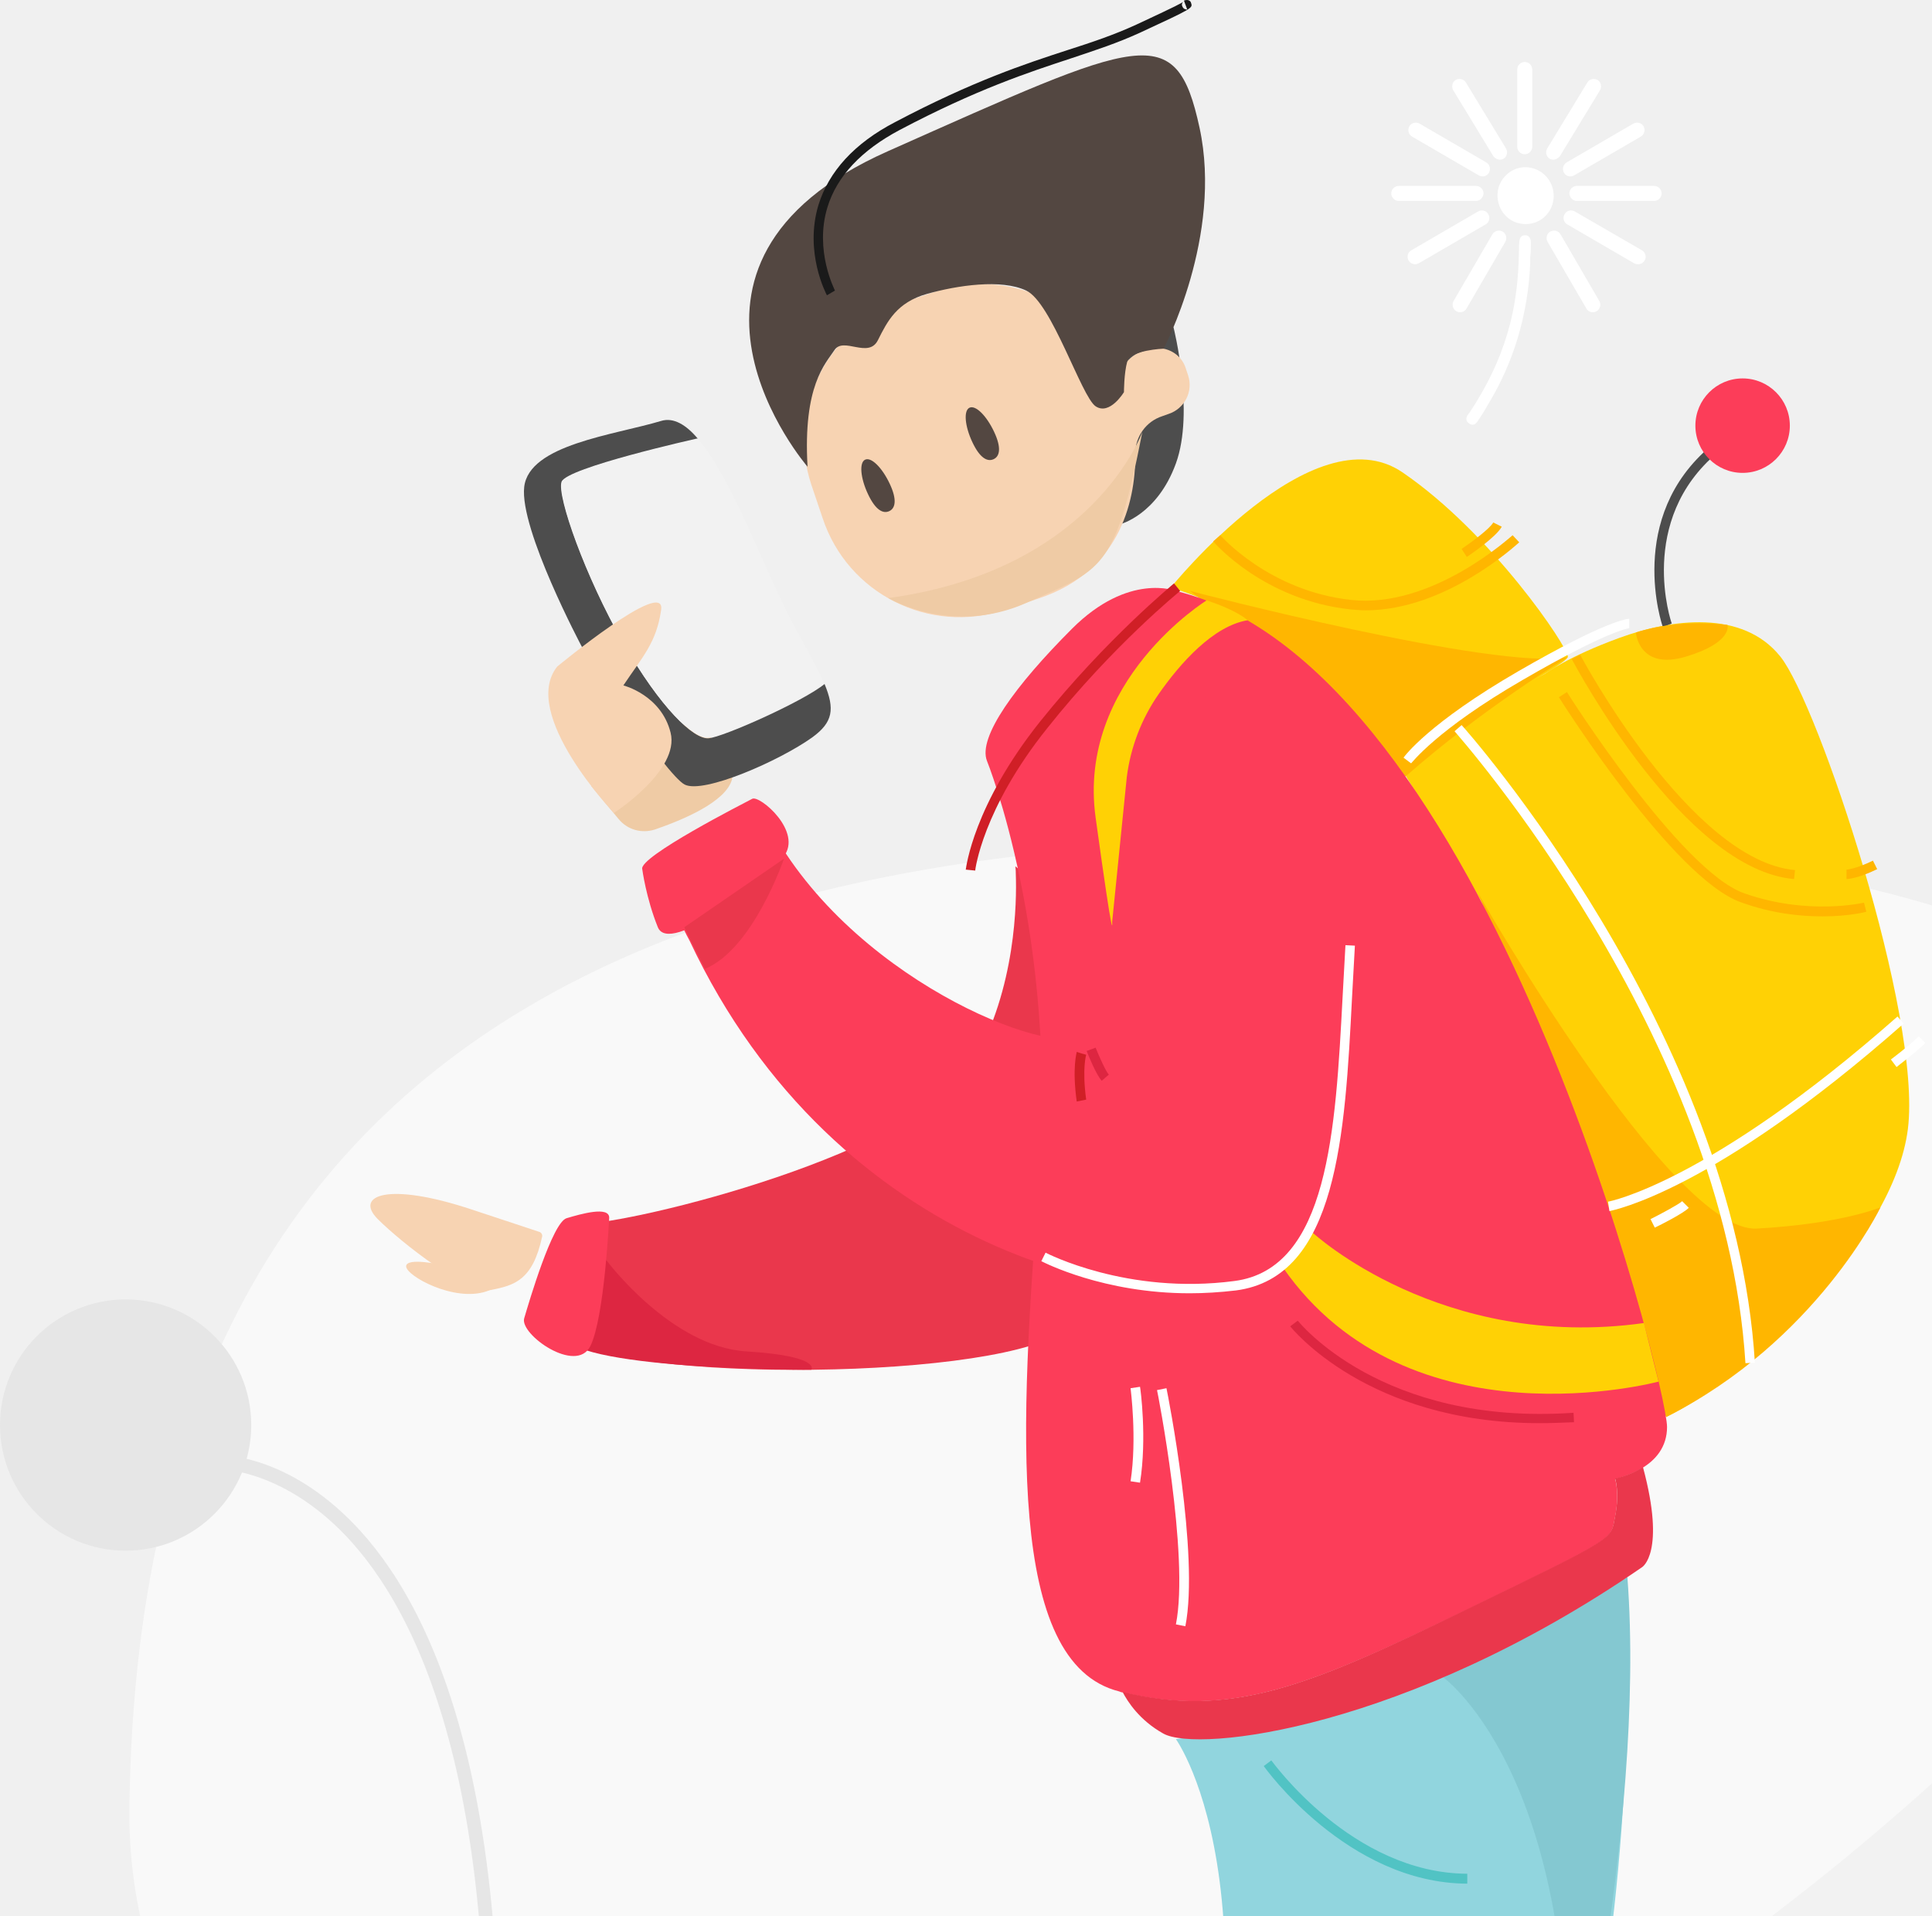
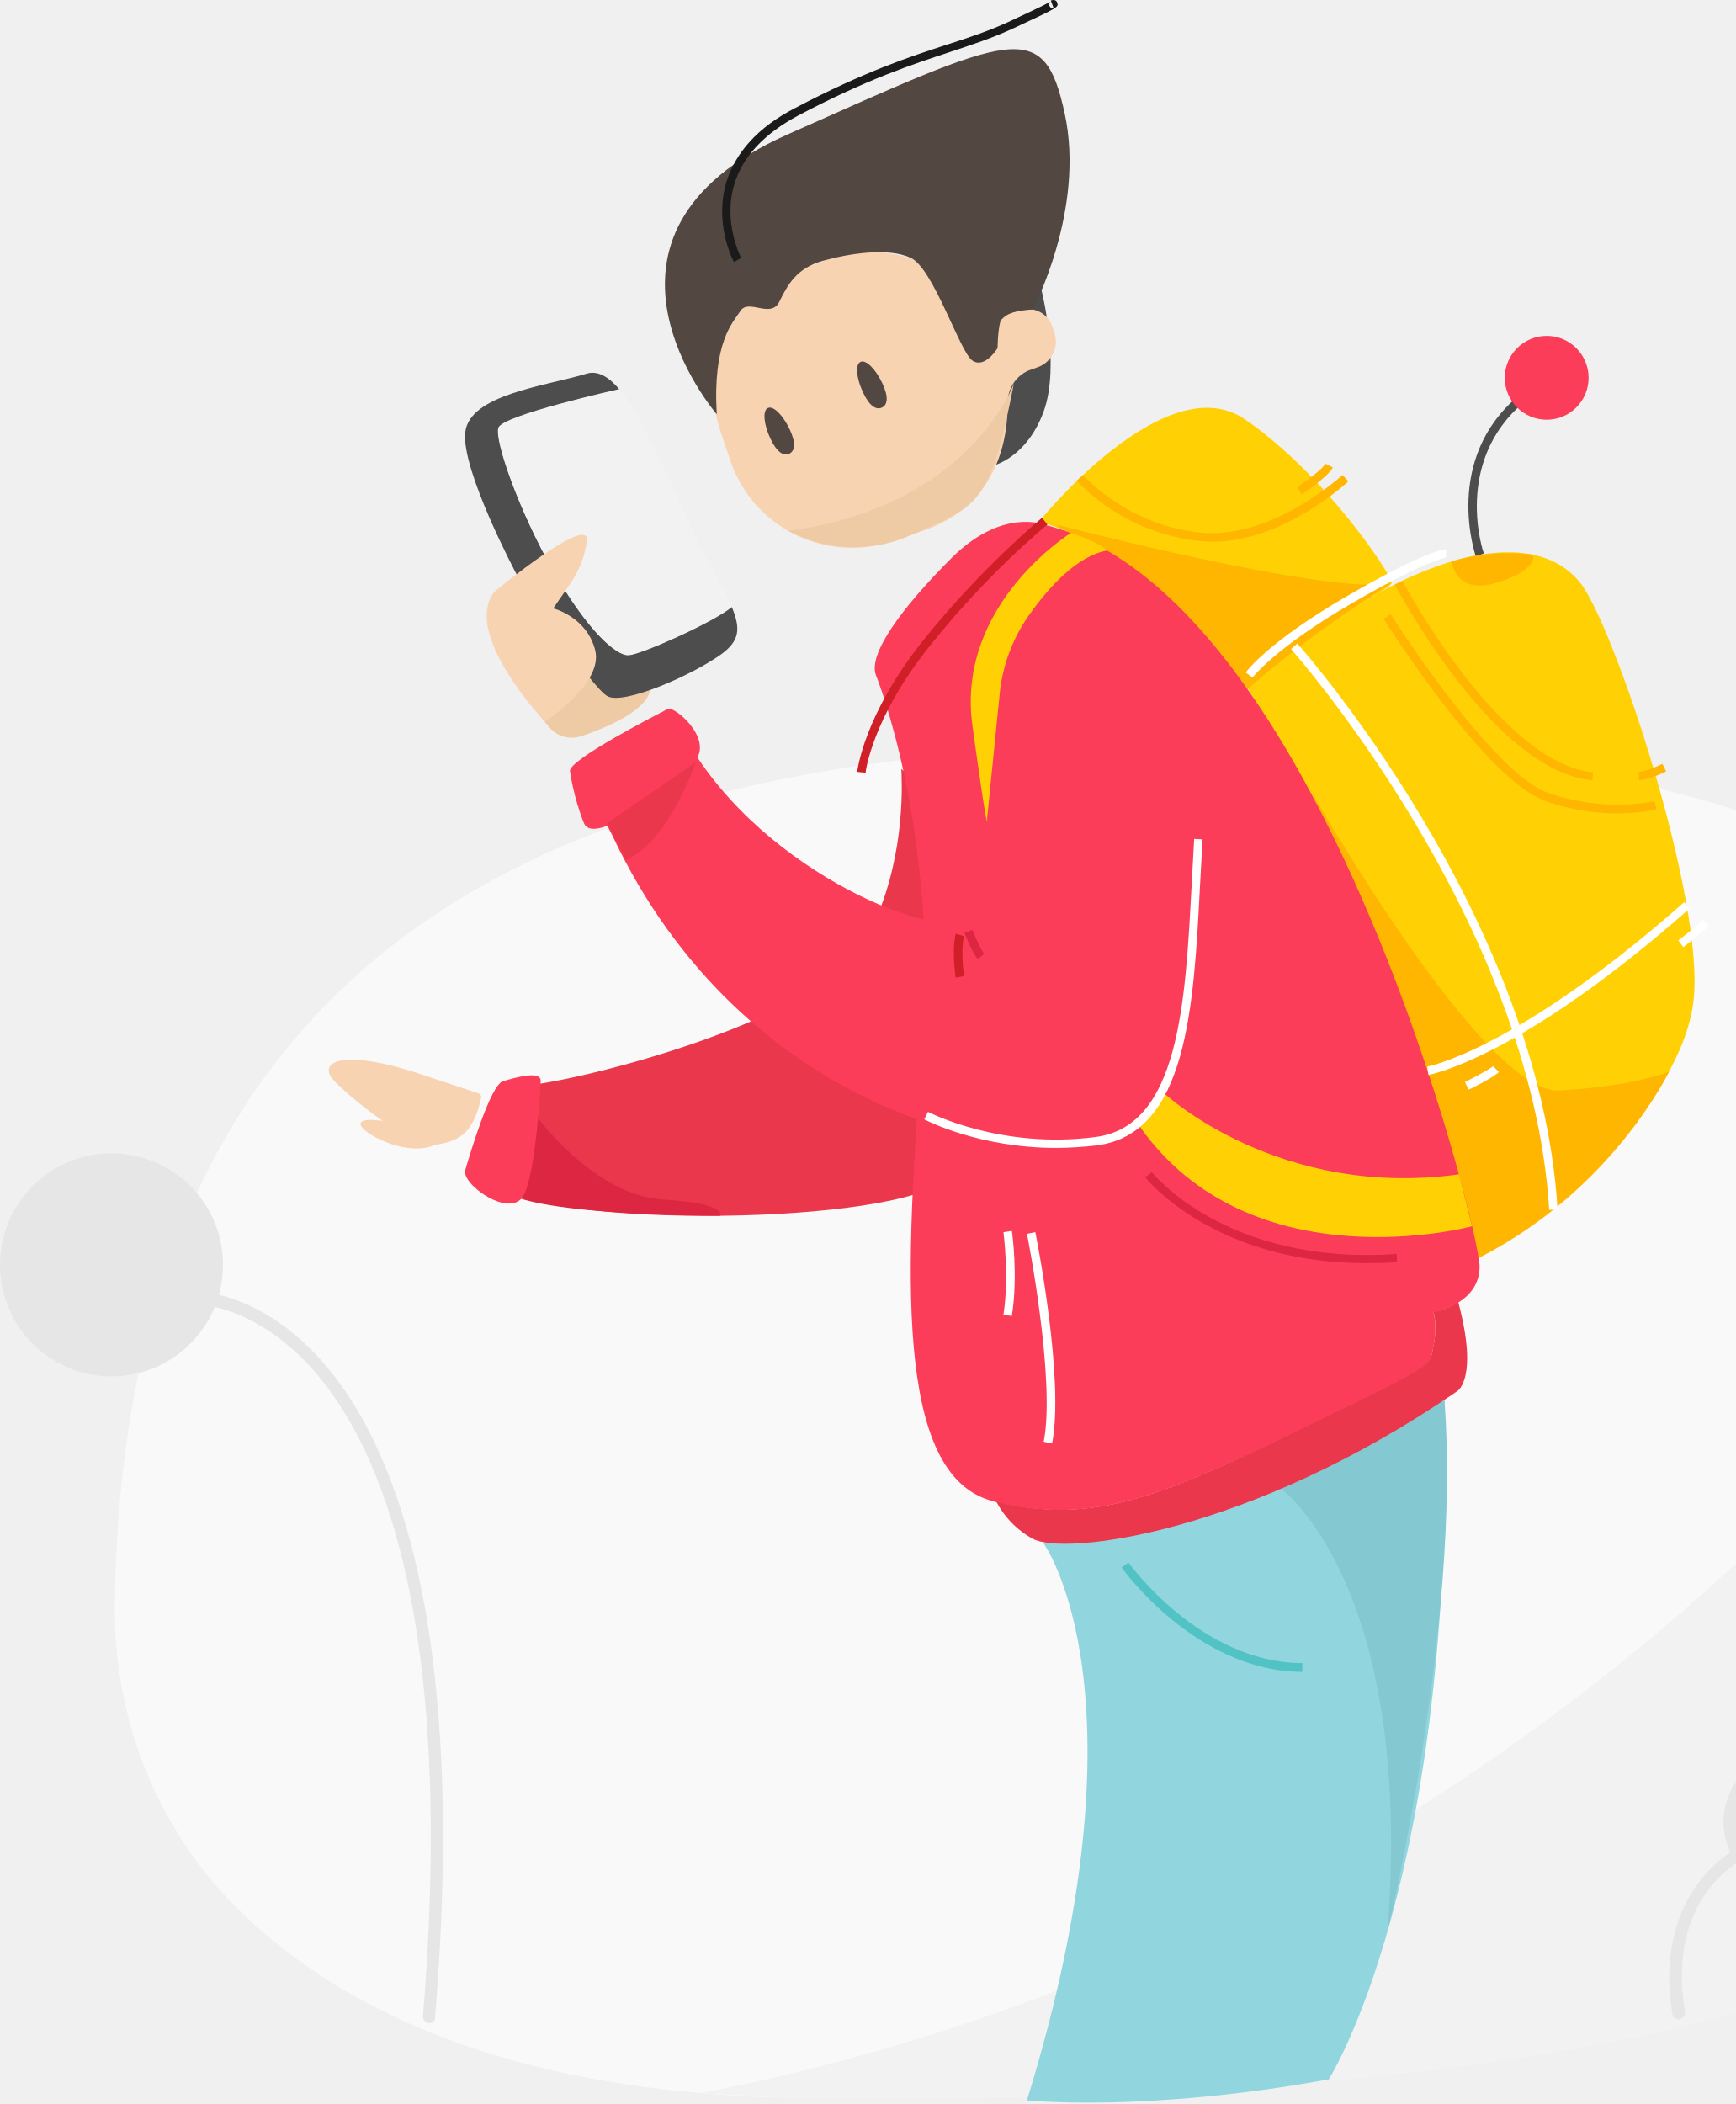
- <svg xmlns="http://www.w3.org/2000/svg" width="686" height="680" viewBox="0 0 686 680" fill="none">
-   <path d="M45.944 642.096C45.441 687.035 62.377 730.633 94.069 762.493C132.133 800.725 200.045 837.783 320.777 839.124C573.141 841.807 812.928 813.301 873.294 687.538C933.661 561.776 885.032 328.696 588.232 303.543C301.661 279.229 49.633 325.174 45.944 642.096Z" fill="#F9F9F9" />
-   <path d="M873.297 687.538C812.931 813.301 573.143 841.807 320.78 839.124C317.426 839.124 314.072 838.957 310.719 838.957C310.551 838.957 310.551 838.957 310.551 838.957C294.956 838.118 284.728 837.615 281.374 837.28C281.206 837.28 280.871 837.28 280.703 837.28C280.536 837.28 280.368 837.28 280.2 837.28C674.256 760.816 848.983 437.355 850.492 434.504C906.666 516.166 906.498 618.117 873.297 687.538Z" fill="#F2F2F2" />
-   <path d="M416.693 116.24C416.693 116.24 424.238 146.088 417.531 164.533C410.824 182.978 397.577 186.164 397.577 186.164C397.577 186.164 399.086 134.35 397.409 120.935C395.732 107.521 416.693 116.24 416.693 116.24Z" fill="#4D4D4D" />
-   <path d="M407.638 124.121L405.122 124.96C399.589 126.804 396.403 132.841 398.247 138.542L397.409 136.194C388.522 109.197 359.345 94.441 332.18 103.496L320.61 107.353C293.781 116.24 279.192 145.249 288.079 172.079L292.104 183.984C300.991 210.814 330 225.402 356.83 216.515L368.735 212.49C399.086 202.429 403.278 175.6 403.11 161.012C403.11 154.975 406.967 149.609 412.668 147.765L415.016 146.926C420.549 145.082 423.735 139.045 421.891 133.344L421.052 130.828C419.376 125.295 413.339 122.277 407.638 124.121Z" fill="#F7D3B2" />
-   <path d="M405.627 153.299C405.627 153.299 388.356 202.43 315.414 212.323C315.414 212.323 337.883 225.906 364.545 214C391.206 202.094 395.902 203.101 405.627 153.299Z" fill="#EFCBA5" />
-   <path d="M219.665 290.799C222.851 294.656 227.882 295.997 232.577 294.488C242.302 291.134 257.729 284.762 259.909 276.714C263.263 264.976 243.141 253.238 229.726 256.592C216.311 259.945 209.939 279.061 209.939 279.061L219.665 290.799Z" fill="#EFCBA5" />
-   <path d="M417.533 617.447C417.533 617.447 461.13 677.478 410.825 840.131C410.825 840.131 457.777 845.161 531.557 831.747C531.557 831.747 582.198 752.6 577.838 559.932C577.838 559.932 523.173 601.014 417.533 617.447Z" fill="#91D5DE" />
-   <path d="M512.442 595.481C512.442 595.481 565.933 633.88 555.034 772.722C555.034 772.722 584.714 649.475 577.839 559.932L512.442 595.481Z" fill="#84C8D1" />
-   <path d="M548.66 239.152C548.66 239.152 556.709 233.116 575.154 226.409C593.599 219.701 618.752 216.347 632.167 233.116C645.581 249.884 682.472 360.555 677.441 400.799C672.411 441.043 619.758 489.672 591.587 503.086C591.587 503.086 569.118 401.638 526.861 321.485L499.194 275.54C499.026 275.54 505.398 261.957 548.66 239.152Z" fill="#FFD105" />
-   <path d="M524.85 317.125C524.85 317.125 593.6 437.857 623.783 436.181C653.966 434.504 667.716 428.635 667.716 428.635C667.716 428.635 644.911 476.257 591.588 503.086C591.588 503.086 531.054 331.881 524.85 317.125Z" fill="#FFB600" />
-   <path d="M415.687 208.634C415.687 208.634 466.16 145.921 498.02 167.719C529.88 189.518 556.709 229.762 556.709 233.116C556.709 236.47 508.584 259.275 499.026 275.54C499.026 275.54 464.148 222.72 415.687 208.634Z" fill="#FFD105" />
-   <path d="M422.562 209.808C422.562 209.808 531.556 238.314 556.709 233.284C556.709 233.284 527.029 251.058 499.026 275.707C499.026 275.54 430.946 215.677 422.562 209.808Z" fill="#FFB600" />
-   <path d="M360.519 307.567C360.519 307.567 360.687 308.573 360.687 310.418C361.022 319.808 360.855 350.83 345.428 377.491C326.982 409.351 224.696 434.504 206.25 434.504C206.25 434.504 197.866 452.949 199.543 471.394C201.22 489.839 338.72 491.516 373.934 474.748C373.934 474.748 385.672 326.348 360.519 307.567Z" fill="#EA374C" />
-   <path d="M288.415 261.79C276.677 270.174 249.848 281.912 243.141 278.559C236.433 275.205 206.586 229.595 206.586 229.595C206.586 229.595 184.451 188.009 186.128 172.918C187.805 157.826 217.988 154.473 234.757 149.442C239.116 148.101 243.644 150.784 247.836 155.814C247.165 155.982 201.052 166.211 199.543 171.241C197.866 176.272 207.927 204.778 221.342 228.253C234.757 251.729 246.327 262.461 251.525 262.126C256.555 261.79 285.229 249.046 292.775 242.842C296.464 251.729 295.793 256.424 288.415 261.79Z" fill="#4D4D4D" />
-   <path d="M292.608 242.673C285.062 248.878 256.556 261.622 251.358 261.957C246.328 262.292 234.59 251.561 221.175 228.085C207.76 204.609 197.699 176.103 199.376 171.073C201.053 166.042 246.998 155.813 247.669 155.646C259.91 169.731 271.648 202.932 281.541 221.378C286.572 230.768 290.428 237.475 292.608 242.673Z" fill="#F2F2F2" />
-   <path d="M591.922 506.607C591.922 513.818 587.73 518.345 583.37 521.028C578.507 524.046 573.477 525.053 573.477 525.053C573.477 525.053 575.153 530.083 573.477 538.467C571.8 546.851 575.153 545.175 519.818 572.004C464.985 598.498 437.317 610.068 398.583 600.845C398.247 600.845 397.744 600.678 397.409 600.51C357.165 590.449 362.195 506.607 368.903 419.412C375.61 332.217 350.457 270.174 350.457 270.174C347.104 261.789 360.518 243.344 380.64 223.222C400.762 203.1 417.531 209.808 417.531 209.808C528.202 236.637 591.922 491.516 591.922 506.607Z" fill="#FC3D59" />
-   <path d="M583.036 556.41C499.697 613.758 425.246 622.478 413.005 615.435C404.621 610.74 400.429 604.2 398.584 600.679C437.319 610.069 464.987 598.499 519.819 571.837C575.155 545.008 571.801 546.685 573.478 538.3C575.155 529.916 573.478 524.886 573.478 524.886C573.478 524.886 578.508 524.047 583.371 520.861C591.588 551.38 583.036 556.41 583.036 556.41Z" fill="#EA374C" />
-   <path d="M520.993 668.758C478.402 668.59 449.057 627.507 448.722 627.004L451.405 624.992C451.74 625.328 480.079 665.069 520.993 665.236V668.758Z" fill="#51C3C4" />
-   <path d="M420.886 577.37L417.533 576.699C422.395 552.217 410.993 494.031 410.825 493.528L414.179 492.857C414.682 495.205 425.917 552.05 420.886 577.37Z" fill="white" />
-   <path d="M346.267 309.077L342.913 308.741C343.081 307.903 345.596 285.936 369.239 256.256C392.883 226.744 416.694 207.293 416.862 207.125L419.041 209.808C418.874 209.976 395.23 229.092 371.922 258.436C348.782 287.278 346.267 308.909 346.267 309.077Z" fill="#D01F26" />
-   <path d="M477.897 298.681C477.897 298.681 489.635 441.212 447.714 454.626C405.793 468.041 296.799 444.565 244.817 333.894C244.817 333.894 238.11 322.156 238.11 313.772L271.647 290.296C300.153 347.309 373.934 375.815 383.995 367.431C394.056 359.047 390.702 290.296 390.702 290.296C390.702 290.296 389.025 265.144 415.854 251.729C442.684 238.315 479.574 255.083 477.897 298.681Z" fill="#FC3D59" />
-   <path d="M382.319 391.074C380.642 379 382.319 373.802 382.319 373.467L385.504 374.473L383.995 373.97L385.672 374.473C385.672 374.473 384.163 379.336 385.672 390.403L382.319 391.074Z" fill="#D01F26" />
-   <path d="M391.206 383.695C389.361 381.851 386.343 374.473 385.84 373.131L389.026 371.958C390.367 375.311 392.715 380.509 393.721 381.515L391.206 383.695Z" fill="#DD2641" />
-   <path d="M228.049 308.573C228.049 308.573 229.39 318.802 233.582 329.198C237.774 339.427 271.143 313.101 278.186 304.214C285.229 295.326 269.802 282.247 267.119 283.588C264.268 285.098 226.707 304.214 228.049 308.573Z" fill="#FC3D59" />
-   <path d="M278.356 304.884C278.356 304.884 267.456 336.912 250.353 343.955C250.353 343.955 246.664 336.912 242.975 329.198L278.356 304.884Z" fill="#EA374C" />
-   <path d="M428.432 213.162C428.432 213.162 382.319 241.668 389.027 290.296C395.734 338.924 394.895 327.354 394.895 327.354L400.094 275.875C401.435 265.311 405.292 255.25 411.328 246.531C419.042 235.464 430.78 222.217 443.021 220.205C443.021 220.205 439.332 216.683 428.432 213.162Z" fill="#FFD105" />
-   <path d="M466.161 437.69C466.161 437.69 511.603 479.778 583.707 469.717L588.905 490.51C588.905 490.51 500.368 514.321 455.597 450.098C455.597 449.931 461.13 437.522 466.161 437.69Z" fill="#FFD105" />
-   <path d="M546.648 505.266C485.276 505.266 458.446 471.226 458.111 470.891L460.794 468.879C461.129 469.214 490.474 506.272 558.721 501.577L558.889 504.931C554.696 505.099 550.672 505.266 546.648 505.266Z" fill="#DD2641" />
-   <path d="M197.866 236.637C197.866 236.637 236.433 204.777 234.756 216.515C233.08 228.253 228.049 233.283 221.342 243.344C221.342 243.344 234.756 246.698 238.11 260.112C241.464 273.527 217.988 288.619 217.988 288.619C217.988 288.619 184.451 253.405 197.866 236.637Z" fill="#F7D3B2" />
-   <path d="M171.708 809.276H171.54C170.199 809.108 169.192 807.934 169.192 806.593C182.272 647.461 152.089 577.705 124.589 547.187C102.454 522.705 80.32 521.866 80.153 521.866C78.811 521.866 77.637 520.693 77.637 519.351C77.637 518.01 78.811 516.836 80.153 516.836C81.159 516.836 104.299 517.507 127.942 543.498C156.281 574.687 187.302 645.785 174.055 806.928C174.223 808.27 173.049 809.276 171.708 809.276Z" fill="#E6E6E6" />
-   <path d="M44.604 550.541C69.238 550.541 89.208 530.571 89.208 505.937C89.208 481.303 69.238 461.333 44.604 461.333C19.97 461.333 0 481.303 0 505.937C0 530.571 19.97 550.541 44.604 550.541Z" fill="#E6E6E6" />
-   <path d="M501.039 271.013L498.356 269C498.692 268.497 507.244 256.759 539.104 238.314C570.46 220.204 577.838 219.701 578.509 219.701V223.055C578.341 223.055 571.131 223.726 540.78 241.333C509.759 259.275 501.207 271.013 501.039 271.013Z" fill="white" />
-   <path d="M637.03 312.095C597.959 308.741 559.728 236.973 558.051 233.954L561.069 232.445C561.404 233.116 600.139 305.555 637.365 308.909L637.03 312.095Z" fill="#FFB600" />
-   <path d="M647.091 325.342C639.21 325.342 629.149 324.335 618.082 320.311C594.271 311.759 555.201 250.219 553.524 247.536L556.375 245.692C556.71 246.363 596.619 309.076 619.256 317.125C642.061 325.174 661.68 320.479 661.847 320.479L662.686 323.665C662.351 323.832 656.314 325.342 647.091 325.342Z" fill="#FFB600" />
-   <path d="M655.643 312.095V308.741C655.643 308.741 658.829 308.574 665.033 305.555L666.542 308.574C659.667 311.927 655.978 312.095 655.643 312.095Z" fill="#FFB600" />
-   <path d="M619.759 483.971C612.548 367.766 517.304 260.616 516.466 259.61L518.981 257.43C519.987 258.437 615.902 366.425 623.113 483.803L619.759 483.971Z" fill="white" />
-   <path d="M571.465 429.977L570.962 426.623C571.297 426.623 607.014 419.748 673.752 360.891L675.932 363.406C608.188 423.102 572.806 429.641 571.465 429.977Z" fill="white" />
-   <path d="M484.941 216.683C483.096 216.683 481.252 216.515 479.407 216.348C448.889 212.994 431.45 193.04 430.779 192.201L433.294 190.021C433.462 190.189 450.565 209.808 479.742 212.994C508.752 216.18 536.755 190.189 537.09 190.021L539.438 192.537C538.264 193.543 513.279 216.683 484.941 216.683Z" fill="#FFB600" />
-   <path d="M520.824 197.735L518.979 194.884C522.669 192.369 529.041 187.674 530.214 185.494L533.233 187.003C531.22 190.692 521.83 197.064 520.824 197.735Z" fill="#FFB600" />
-   <path d="M587.564 435.845L586.055 432.826C590.079 430.814 596.283 427.46 597.29 426.454L599.637 428.802C597.96 430.646 589.408 435.006 587.564 435.845Z" fill="white" />
-   <path d="M673.416 378.833L671.404 376.15C671.404 376.15 678.111 371.119 681.297 367.933L683.645 370.281C680.291 373.634 673.751 378.497 673.416 378.833Z" fill="white" />
-   <path d="M404.789 526.394L401.436 525.891C403.783 510.632 401.436 493.025 401.436 492.857L404.789 492.354C404.957 493.025 407.304 510.631 404.789 526.394Z" fill="white" />
-   <path d="M215.308 447.415C215.308 447.415 238.113 478.101 264.942 479.778C291.771 481.455 288.082 486.318 288.082 486.318C288.082 486.318 199.545 486.486 199.545 473.071C199.545 459.656 215.308 447.415 215.308 447.415Z" fill="#DD2641" />
-   <path d="M192.501 439.031C192.669 438.36 192.166 437.522 191.495 437.354L167.684 429.473C137.501 419.412 125.763 424.443 134.147 432.827C142.531 441.211 166.007 459.656 174.391 457.979C182.608 456.303 189.147 454.626 192.501 439.031Z" fill="#F7D3B2" />
-   <path d="M156.953 449.092C156.953 449.092 144.209 446.241 144.209 449.595C144.209 452.949 161.145 462.339 172.715 458.482C184.453 454.626 156.953 449.092 156.953 449.092Z" fill="#F7D3B2" />
-   <path d="M590.415 222.552C590.247 222.217 577 183.65 607.686 158.162L609.866 160.677C581.025 184.824 593.433 221.043 593.601 221.379L590.415 222.552Z" fill="#4D4D4D" />
-   <path d="M618.753 167.887C628.014 167.887 635.522 160.379 635.522 151.118C635.522 141.858 628.014 134.35 618.753 134.35C609.492 134.35 601.985 141.858 601.985 151.118C601.985 160.379 609.492 167.887 618.753 167.887Z" fill="#FC3D59" />
-   <path d="M580.855 224.564C580.855 224.564 581.862 238.147 598.63 233.116C615.398 228.086 613.386 221.881 613.386 221.881C613.386 221.881 596.785 219.366 580.855 224.564Z" fill="#FFB600" />
-   <path d="M216.311 432.324C216.311 432.324 214.634 467.873 209.603 477.934C204.573 487.995 184.451 473.741 186.128 468.04C187.805 462.339 196.189 433.833 201.219 432.491C206.25 430.982 216.311 428.132 216.311 432.324Z" fill="#FC3D59" />
-   <path d="M422.395 459.153C391.877 459.153 370.749 448.254 369.743 447.751L371.252 444.732C371.587 444.9 400.261 459.824 438.325 454.793C471.694 450.434 474.209 401.302 476.725 353.848C477.06 347.644 477.395 341.439 477.731 335.57L481.085 335.738C480.749 341.775 480.414 347.811 480.078 354.015C477.563 402.979 474.88 453.452 438.828 458.147C433.127 458.818 427.593 459.153 422.395 459.153Z" fill="white" />
-   <path d="M286.739 165.707C286.739 165.707 224.697 93.939 315.246 53.695C405.795 13.451 417.533 6.743 425.917 45.31C434.301 83.878 413.173 123.786 413.173 123.786C413.173 123.786 401.267 124.289 400.261 128.314C399.087 132.506 399.087 139.213 399.087 139.213C399.087 139.213 394.057 147.597 389.026 144.244C383.996 140.89 373.432 107.353 364.377 103.161C355.49 98.969 339.895 101.317 329.163 104.335C318.432 107.353 315.078 114.061 311.724 120.768C308.371 127.475 299.483 119.427 296.297 124.289C293.111 129.152 285.063 136.866 286.739 165.707Z" fill="#534741" />
-   <path d="M293.615 104.838C293.279 104.167 285.566 89.579 290.596 72.811C294.285 60.905 303.34 50.844 317.929 43.298C345.597 28.71 364.042 22.673 378.966 17.81C387.853 14.96 395.399 12.444 403.447 8.755C417.868 2.048 420.048 0.874 420.216 0.539C419.88 0.874 419.377 1.545 419.88 2.383C420.216 3.222 421.054 3.389 421.557 3.389L420.383 0.203C422.228 -0.467 422.899 0.707 422.899 1.042C423.569 2.886 423.569 2.886 404.789 11.606C396.74 15.295 389.027 17.81 379.972 20.829C365.216 25.691 346.77 31.728 319.438 46.149C305.856 53.359 297.136 62.582 293.782 73.649C289.087 89.076 296.465 102.993 296.465 103.161L293.615 104.838Z" fill="#1A1A1A" />
-   <path d="M352.974 153.298C355.657 159 354.987 162.018 352.807 163.024C350.627 164.03 347.944 162.689 345.261 156.987C342.578 151.286 342.075 145.753 344.255 144.747C346.435 143.74 350.291 147.597 352.974 153.298Z" fill="#534741" />
-   <path d="M315.915 171.744C318.598 177.445 317.927 180.464 315.747 181.47C313.567 182.476 310.884 181.134 308.201 175.433C305.518 169.732 305.015 164.198 307.195 163.192C309.375 162.186 313.232 166.043 315.915 171.744Z" fill="#534741" />
-   <path d="M543.573 85.96C543.573 85.114 543.331 84.509 542.847 84.025C542.605 83.784 542.122 83.421 541.396 83.542C540.55 83.542 539.583 84.025 539.462 85.839C539.341 86.806 539.341 87.774 539.341 88.862C539.22 99.502 538.011 109.053 535.351 118C532.449 127.915 527.976 137.225 521.688 146.655L521.447 146.897C520.963 147.502 519.875 149.074 521.567 150.283C521.93 150.645 522.414 150.766 522.776 150.766C522.897 150.766 523.018 150.766 523.139 150.766C523.986 150.645 524.469 149.799 524.832 149.315L524.953 149.074C526.162 147.381 527.25 145.567 528.217 143.875L528.338 143.633C537.406 128.761 542.484 111.955 543.331 93.698V91.522C543.573 89.587 543.573 87.774 543.573 85.96Z" fill="white" />
-   <path d="M541.394 54.766C539.943 54.766 538.734 53.557 538.734 52.106V24.66C538.734 23.209 539.943 22 541.394 22C542.845 22 544.054 23.209 544.054 24.66V52.106C544.054 53.557 542.845 54.766 541.394 54.766Z" fill="white" />
-   <path d="M524.106 71.33H496.66C495.209 71.33 494 70.121 494 68.67C494 67.219 495.209 66.01 496.66 66.01H524.106C525.557 66.01 526.766 67.219 526.766 68.67C526.645 70.121 525.557 71.33 524.106 71.33Z" fill="white" />
-   <path d="M526.403 62.625C525.92 62.625 525.557 62.505 525.073 62.263L501.376 48.479C500.166 47.754 499.683 46.182 500.408 44.852C501.134 43.643 502.705 43.159 504.035 43.885L527.733 57.668C528.942 58.394 529.426 59.965 528.701 61.295C528.217 62.142 527.371 62.625 526.403 62.625Z" fill="white" />
-   <path d="M518.424 110.867C517.94 110.867 517.577 110.746 517.094 110.504C515.885 109.779 515.401 108.207 516.126 106.877L529.91 83.179C530.635 81.97 532.207 81.487 533.537 82.212C534.746 82.937 535.23 84.509 534.504 85.839L520.721 109.537C520.237 110.383 519.391 110.867 518.424 110.867Z" fill="white" />
-   <path d="M502.463 93.819C501.617 93.819 500.65 93.335 500.166 92.489C499.441 91.28 499.803 89.587 501.133 88.862L524.831 75.078C526.04 74.353 527.733 74.716 528.458 76.046C529.184 77.255 528.821 78.947 527.491 79.673L503.793 93.456C503.31 93.698 502.826 93.819 502.463 93.819Z" fill="white" />
-   <path d="M532.568 56.7C531.722 56.7 530.876 56.216 530.271 55.491L516.004 32.035C515.279 30.826 515.641 29.133 516.85 28.408C518.059 27.682 519.752 28.045 520.478 29.254L534.745 52.71C535.47 53.919 535.107 55.612 533.898 56.337C533.415 56.579 532.931 56.7 532.568 56.7Z" fill="white" />
-   <path d="M559.894 71.33H587.34C588.791 71.33 590 70.121 590 68.67C590 67.219 588.791 66.01 587.34 66.01H559.894C558.443 66.01 557.234 67.219 557.234 68.67C557.355 70.121 558.443 71.33 559.894 71.33Z" fill="white" />
-   <path d="M557.597 62.625C558.08 62.625 558.443 62.505 558.927 62.263L582.624 48.479C583.833 47.754 584.317 46.182 583.592 44.852C582.866 43.643 581.294 43.159 579.964 43.885L556.267 57.668C555.058 58.394 554.574 59.965 555.299 61.295C555.783 62.142 556.629 62.625 557.597 62.625Z" fill="white" />
-   <path d="M565.576 110.867C566.059 110.867 566.422 110.746 566.906 110.504C568.115 109.779 568.598 108.207 567.873 106.877L554.09 83.179C553.364 81.97 551.792 81.487 550.462 82.212C549.253 82.937 548.77 84.509 549.495 85.839L563.279 109.537C563.762 110.383 564.609 110.867 565.576 110.867Z" fill="white" />
-   <path d="M581.657 93.819C582.503 93.819 583.47 93.335 583.954 92.489C584.679 91.28 584.317 89.587 582.987 88.862L559.168 75.078C557.959 74.353 556.266 74.716 555.541 76.046C554.815 77.255 555.178 78.947 556.508 79.673L580.206 93.456C580.689 93.698 581.173 93.819 581.657 93.819Z" fill="white" />
-   <path d="M551.552 56.7C552.398 56.7 553.245 56.216 553.849 55.491L568.116 32.035C568.842 30.826 568.479 29.133 567.27 28.408C566.061 27.682 564.368 28.045 563.643 29.254L549.376 52.71C548.65 53.919 549.013 55.612 550.222 56.337C550.585 56.579 551.068 56.7 551.552 56.7Z" fill="white" />
-   <path d="M551.671 69.759C551.55 75.321 547.076 79.673 541.515 79.552C535.832 79.432 531.6 74.837 531.721 69.034C531.842 63.714 536.437 59.24 541.757 59.361C547.318 59.482 551.792 64.076 551.671 69.759Z" fill="white" />
+ <svg xmlns="http://www.w3.org/2000/svg" width="217" height="263" viewBox="0 0 217 263" fill="none">
+   <path d="M14.357 200.655C14.2 214.699 19.493 228.323 29.396 238.279C41.292 250.227 62.514 261.807 100.243 262.226C179.106 263.065 254.04 254.157 272.904 214.856C291.769 175.555 276.572 102.717 183.823 94.857C94.269 87.259 15.51 101.617 14.357 200.655Z" fill="#F9F9F9" />
+   <path d="M272.905 214.856C254.041 254.157 179.107 263.065 100.244 262.226C99.195 262.226 98.147 262.174 97.1 262.174C97.047 262.174 97.047 262.174 97.047 262.174C92.174 261.912 88.977 261.755 87.929 261.65C87.877 261.65 87.772 261.65 87.72 261.65C87.667 261.65 87.615 261.65 87.562 261.65C210.705 237.755 265.307 136.673 265.779 135.782C283.333 161.302 283.281 193.162 272.905 214.856Z" fill="#F2F2F2" />
+   <path d="M130.217 36.325C130.217 36.325 132.575 45.653 130.479 51.417C128.383 57.181 124.243 58.176 124.243 58.176C124.243 58.176 124.714 41.984 124.19 37.792C123.666 33.6 130.217 36.325 130.217 36.325Z" fill="#4D4D4D" />
+   <path d="M127.387 38.788L126.601 39.05C124.871 39.626 123.876 41.513 124.452 43.294L124.19 42.561C121.413 34.124 112.295 29.513 103.806 32.342L100.19 33.548C91.806 36.325 87.247 45.39 90.025 53.774L91.282 57.495C94.059 65.879 103.125 70.438 111.509 67.661L115.23 66.403C124.714 63.259 126.024 54.875 125.972 50.316C125.972 48.429 127.177 46.753 128.959 46.176L129.692 45.914C131.421 45.338 132.417 43.451 131.841 41.67L131.579 40.884C131.055 39.154 129.168 38.211 127.387 38.788Z" fill="#F7D3B2" />
+   <path d="M126.759 47.906C126.759 47.906 121.361 63.259 98.567 66.351C98.567 66.351 105.589 70.596 113.92 66.875C122.252 63.154 123.719 63.469 126.759 47.906Z" fill="#EFCBA5" />
+   <path d="M68.645 90.875C69.641 92.08 71.213 92.499 72.68 92.028C75.719 90.98 80.54 88.988 81.222 86.473C82.269 82.805 75.981 79.137 71.789 80.185C67.597 81.233 65.606 87.207 65.606 87.207L68.645 90.875Z" fill="#EFCBA5" />
+   <path d="M130.479 192.952C130.479 192.952 144.103 211.712 128.383 262.541C128.383 262.541 143.055 264.113 166.112 259.921C166.112 259.921 181.937 235.187 180.574 174.979C180.574 174.979 163.492 187.817 130.479 192.952Z" fill="#91D5DE" />
+   <path d="M160.138 186.088C160.138 186.088 176.854 198.087 173.448 241.476C173.448 241.476 182.723 202.961 180.575 174.979L160.138 186.088Z" fill="#84C8D1" />
+   <path d="M171.456 74.735C171.456 74.735 173.972 72.849 179.736 70.753C185.5 68.657 193.36 67.609 197.552 72.849C201.744 78.089 213.272 112.674 211.7 125.25C210.128 137.826 193.674 153.023 184.871 157.215C184.871 157.215 177.849 125.512 164.644 100.464L155.998 86.106C155.946 86.106 157.937 81.862 171.456 74.735Z" fill="#FFD105" />
+   <path d="M164.016 99.102C164.016 99.102 185.5 136.831 194.932 136.307C204.364 135.783 208.661 133.949 208.661 133.949C208.661 133.949 201.535 148.83 184.871 157.215C184.871 157.215 165.954 103.713 164.016 99.102Z" fill="#FFB600" />
+   <path d="M129.902 65.198C129.902 65.198 145.675 45.6 155.631 52.412C165.587 59.224 173.972 71.801 173.972 72.849C173.972 73.897 158.933 81.023 155.946 86.106C155.946 86.106 145.046 69.6 129.902 65.198Z" fill="#FFD105" />
+   <path d="M132.051 65.565C132.051 65.565 166.111 74.473 173.972 72.901C173.972 72.901 164.697 78.456 155.946 86.159C155.946 86.106 134.671 67.399 132.051 65.565Z" fill="#FFB600" />
+   <path d="M112.662 96.115C112.662 96.115 112.715 96.429 112.715 97.006C112.82 99.94 112.767 109.634 107.946 117.966C102.182 127.922 70.218 135.782 64.453 135.782C64.453 135.782 61.833 141.547 62.357 147.311C62.881 153.075 105.85 153.599 116.855 148.359C116.855 148.359 120.523 101.984 112.662 96.115Z" fill="#EA374C" />
+   <path d="M90.13 81.809C86.462 84.429 78.078 88.097 75.981 87.049C73.885 86.001 64.558 71.748 64.558 71.748C64.558 71.748 57.641 58.753 58.165 54.037C58.689 49.321 68.121 48.273 73.361 46.701C74.724 46.281 76.139 47.12 77.449 48.692C77.239 48.744 62.829 51.941 62.357 53.513C61.833 55.085 64.977 63.993 69.169 71.329C73.361 78.665 76.977 82.019 78.602 81.914C80.174 81.809 89.134 77.827 91.492 75.888C92.645 78.665 92.435 80.133 90.13 81.809Z" fill="#4D4D4D" />
+   <path d="M91.44 75.836C89.082 77.774 80.174 81.757 78.549 81.862C76.978 81.966 73.309 78.613 69.117 71.277C64.925 63.941 61.781 55.032 62.305 53.46C62.829 51.888 77.187 48.692 77.397 48.639C81.222 53.041 84.89 63.416 87.982 69.181C89.554 72.115 90.759 74.211 91.44 75.836Z" fill="#F2F2F2" />
+   <path d="M184.975 158.315C184.975 160.568 183.665 161.983 182.303 162.822C180.783 163.765 179.211 164.079 179.211 164.079C179.211 164.079 179.735 165.651 179.211 168.271C178.687 170.891 179.735 170.367 162.443 178.752C145.308 187.031 136.662 190.647 124.557 187.765C124.452 187.765 124.295 187.712 124.19 187.66C111.614 184.516 113.186 158.315 115.282 131.067C117.378 103.818 109.518 84.43 109.518 84.43C108.47 81.809 112.662 76.045 118.95 69.757C125.238 63.469 130.478 65.565 130.478 65.565C165.063 73.949 184.975 153.599 184.975 158.315Z" fill="#FC3D59" />
+   <path d="M182.199 173.878C156.155 191.799 132.889 194.524 129.064 192.323C126.444 190.856 125.134 188.812 124.558 187.712C136.662 190.646 145.308 187.031 162.444 178.699C179.736 170.315 178.688 170.839 179.212 168.219C179.736 165.599 179.212 164.027 179.212 164.027C179.212 164.027 180.784 163.765 182.304 162.769C184.871 172.306 182.199 173.878 182.199 173.878Z" fill="#EA374C" />
+   <path d="M162.81 208.987C149.501 208.934 140.33 196.096 140.226 195.939L141.064 195.31C141.169 195.415 150.025 207.834 162.81 207.886V208.987Z" fill="#51C3C4" />
+   <path d="M131.527 180.428L130.479 180.219C131.998 172.568 128.435 154.385 128.383 154.228L129.431 154.018C129.588 154.752 133.099 172.516 131.527 180.428Z" fill="white" />
+   <path d="M108.208 96.587L107.16 96.482C107.213 96.22 107.999 89.355 115.387 80.08C122.776 70.858 130.217 64.779 130.269 64.727L130.95 65.565C130.898 65.617 123.509 71.591 116.226 80.761C108.994 89.774 108.208 96.534 108.208 96.587Z" fill="#D01F26" />
+   <path d="M149.343 93.338C149.343 93.338 153.011 137.879 139.911 142.071C126.811 146.263 92.75 138.927 76.506 104.342C76.506 104.342 74.41 100.674 74.41 98.054L84.89 90.718C93.798 108.534 116.855 117.442 119.999 114.822C123.143 112.202 122.095 90.718 122.095 90.718C122.095 90.718 121.571 82.858 129.955 78.665C138.339 74.473 149.867 79.713 149.343 93.338Z" fill="#FC3D59" />
+   <path d="M119.475 122.21C118.951 118.437 119.475 116.813 119.475 116.708L120.47 117.023L119.999 116.865L120.523 117.023C120.523 117.023 120.051 118.542 120.523 122.001L119.475 122.21Z" fill="#D01F26" />
+   <path d="M122.252 119.905C121.675 119.328 120.732 117.023 120.575 116.604L121.57 116.237C121.99 117.285 122.723 118.909 123.038 119.224L122.252 119.905Z" fill="#DD2641" />
+   <path d="M71.265 96.429C71.265 96.429 71.685 99.626 72.995 102.875C74.305 106.071 84.732 97.844 86.933 95.067C89.134 92.29 84.313 88.202 83.475 88.621C82.584 89.093 70.846 95.067 71.265 96.429Z" fill="#FC3D59" />
+   <path d="M86.986 95.276C86.986 95.276 83.58 105.285 78.235 107.486C78.235 107.486 77.082 105.285 75.93 102.875L86.986 95.276Z" fill="#EA374C" />
+   <path d="M133.885 66.613C133.885 66.613 119.475 75.522 121.571 90.718C123.667 105.914 123.405 102.298 123.405 102.298L125.029 86.211C125.448 82.91 126.654 79.766 128.54 77.041C130.95 73.583 134.619 69.443 138.444 68.814C138.444 68.814 137.291 67.714 133.885 66.613Z" fill="#FFD105" />
+   <path d="M145.675 136.778C145.675 136.778 159.876 149.931 182.408 146.787L184.033 153.284C184.033 153.284 156.365 160.725 142.374 140.656C142.374 140.603 144.103 136.726 145.675 136.778Z" fill="#FFD105" />
+   <path d="M170.827 157.896C151.649 157.896 143.264 147.259 143.16 147.154L143.998 146.525C144.103 146.63 153.273 158.21 174.6 156.743L174.653 157.791C173.343 157.844 172.085 157.896 170.827 157.896Z" fill="#DD2641" />
+   <path d="M61.833 73.949C61.833 73.949 73.885 63.993 73.361 67.661C72.837 71.329 71.265 72.901 69.169 76.045C69.169 76.045 73.361 77.093 74.409 81.285C75.457 85.477 68.121 90.193 68.121 90.193C68.121 90.193 57.641 79.189 61.833 73.949Z" fill="#F7D3B2" />
+   <path d="M53.659 252.899H53.606C53.187 252.846 52.873 252.48 52.873 252.06C56.96 202.332 47.528 180.533 38.934 170.996C32.017 163.345 25.1 163.083 25.048 163.083C24.628 163.083 24.262 162.716 24.262 162.297C24.262 161.878 24.628 161.511 25.048 161.511C25.362 161.511 32.593 161.721 39.982 169.843C48.838 179.59 58.532 201.808 54.392 252.165C54.445 252.584 54.078 252.899 53.659 252.899Z" fill="#E6E6E6" />
+   <path d="M13.939 172.044C21.637 172.044 27.877 165.804 27.877 158.105C27.877 150.407 21.637 144.167 13.939 144.167C6.241 144.167 0 150.407 0 158.105C0 165.804 6.241 172.044 13.939 172.044Z" fill="#E6E6E6" />
+   <path d="M209.866 252.428C209.499 252.428 209.133 252.166 209.08 251.746C206.512 236.078 217.359 230.891 217.464 230.838C217.884 230.681 218.303 230.838 218.512 231.205C218.67 231.624 218.512 232.044 218.145 232.253C217.726 232.463 208.242 237.074 210.652 251.484C210.705 251.904 210.443 252.323 210.023 252.375C209.971 252.428 209.919 252.428 209.866 252.428Z" fill="#E6E6E6" />
+   <path d="M224.277 236.55C229.139 236.55 233.08 232.609 233.08 227.747C233.08 222.885 229.139 218.943 224.277 218.943C219.415 218.943 215.474 222.885 215.474 227.747C215.474 232.609 219.415 236.55 224.277 236.55Z" fill="#E6E6E6" />
+   <path d="M156.575 84.692L155.736 84.063C155.841 83.906 158.514 80.237 168.47 74.473C178.269 68.814 180.574 68.657 180.784 68.657V69.705C180.732 69.705 178.478 69.914 168.994 75.416C159.3 81.023 156.627 84.692 156.575 84.692Z" fill="white" />
+   <path d="M199.072 97.53C186.863 96.482 174.915 74.054 174.391 73.111L175.334 72.639C175.439 72.849 187.544 95.486 199.177 96.534L199.072 97.53Z" fill="#FFB600" />
+   <path d="M202.216 101.67C199.753 101.67 196.609 101.355 193.15 100.098C185.71 97.425 173.5 78.194 172.976 77.356L173.867 76.779C173.972 76.989 186.443 96.587 193.517 99.102C200.644 101.617 206.775 100.15 206.827 100.15L207.089 101.146C206.984 101.198 205.098 101.67 202.216 101.67Z" fill="#FFB600" />
+   <path d="M204.888 97.53V96.482C204.888 96.482 205.884 96.429 207.823 95.486L208.294 96.429C206.146 97.477 204.993 97.53 204.888 97.53Z" fill="#FFB600" />
+   <path d="M193.675 151.241C191.421 114.927 161.658 81.443 161.396 81.128L162.182 80.447C162.496 80.761 192.469 114.508 194.723 151.189L193.675 151.241Z" fill="white" />
+   <path d="M178.582 134.368L178.425 133.32C178.53 133.32 189.692 131.171 210.547 112.779L211.228 113.565C190.058 132.219 179.002 134.263 178.582 134.368Z" fill="white" />
+   <path d="M151.544 67.713C150.967 67.713 150.391 67.661 149.814 67.609C140.277 66.561 134.828 60.325 134.618 60.063L135.404 59.382C135.457 59.434 140.801 65.565 149.919 66.561C158.985 67.556 167.736 59.434 167.84 59.382L168.574 60.168C168.207 60.482 160.4 67.713 151.544 67.713Z" fill="#FFB600" />
+   <path d="M162.757 61.792L162.181 60.901C163.333 60.115 165.325 58.648 165.692 57.967L166.635 58.438C166.006 59.591 163.071 61.582 162.757 61.792Z" fill="#FFB600" />
+   <path d="M183.614 136.202L183.142 135.258C184.4 134.63 186.339 133.581 186.653 133.267L187.387 134.001C186.863 134.577 184.19 135.94 183.614 136.202Z" fill="white" />
+   <path d="M210.442 118.385L209.813 117.547C209.813 117.547 211.91 115.975 212.905 114.979L213.639 115.713C212.591 116.761 210.547 118.281 210.442 118.385Z" fill="white" />
+   <path d="M126.497 164.498L125.449 164.341C126.182 159.573 125.449 154.07 125.449 154.018L126.497 153.861C126.549 154.07 127.283 159.573 126.497 164.498Z" fill="white" />
+   <path d="M67.284 139.817C67.284 139.817 74.41 149.407 82.794 149.931C91.178 150.455 90.026 151.974 90.026 151.974C90.026 151.974 62.358 152.027 62.358 147.835C62.358 143.643 67.284 139.817 67.284 139.817Z" fill="#DD2641" />
+   <path d="M60.157 137.197C60.209 136.988 60.052 136.726 59.842 136.673L52.401 134.211C42.969 131.067 39.301 132.639 41.921 135.259C44.541 137.879 51.877 143.643 54.498 143.119C57.065 142.595 59.109 142.071 60.157 137.197Z" fill="#F7D3B2" />
+   <path d="M49.048 140.341C49.048 140.341 45.065 139.451 45.065 140.499C45.065 141.547 50.358 144.481 53.974 143.276C57.642 142.071 49.048 140.341 49.048 140.341Z" fill="#F7D3B2" />
+   <path d="M184.505 69.548C184.452 69.443 180.313 57.391 189.902 49.425L190.583 50.212C181.57 57.757 185.448 69.076 185.5 69.181L184.505 69.548Z" fill="#4D4D4D" />
+   <path d="M193.36 52.465C196.254 52.465 198.6 50.118 198.6 47.224C198.6 44.331 196.254 41.984 193.36 41.984C190.466 41.984 188.12 44.331 188.12 47.224C188.12 50.118 190.466 52.465 193.36 52.465Z" fill="#FC3D59" />
+   <path d="M181.517 70.177C181.517 70.177 181.831 74.421 187.072 72.849C192.312 71.277 191.683 69.338 191.683 69.338C191.683 69.338 186.495 68.552 181.517 70.177Z" fill="#FFB600" />
+   <path d="M67.597 135.101C67.597 135.101 67.073 146.21 65.501 149.354C63.929 152.498 57.641 148.044 58.165 146.263C58.689 144.481 61.309 135.573 62.881 135.154C64.453 134.682 67.597 133.791 67.597 135.101Z" fill="#FC3D59" />
+   <path d="M131.998 143.485C122.461 143.485 115.859 140.079 115.544 139.922L116.016 138.979C116.121 139.031 125.081 143.695 136.976 142.123C147.404 140.761 148.19 125.407 148.976 110.577C149.081 108.639 149.186 106.7 149.291 104.866L150.339 104.918C150.234 106.805 150.129 108.691 150.024 110.63C149.238 125.931 148.4 141.704 137.134 143.171C135.352 143.381 133.623 143.485 131.998 143.485Z" fill="white" />
+   <path d="M89.606 51.784C89.606 51.784 70.218 29.356 98.514 16.78C126.811 4.203 130.479 2.107 133.099 14.16C135.719 26.212 129.117 38.683 129.117 38.683C129.117 38.683 125.396 38.84 125.082 40.098C124.715 41.408 124.715 43.504 124.715 43.504C124.715 43.504 123.143 46.124 121.571 45.076C119.999 44.028 116.697 33.548 113.868 32.238C111.091 30.928 106.217 31.662 102.864 32.605C99.51 33.548 98.462 35.644 97.414 37.74C96.366 39.836 93.589 37.321 92.593 38.84C91.597 40.36 89.082 42.771 89.606 51.784Z" fill="#534741" />
+   <path d="M91.754 32.762C91.65 32.552 89.239 27.993 90.811 22.753C91.964 19.033 94.793 15.889 99.352 13.531C107.999 8.972 113.763 7.085 118.426 5.566C121.204 4.675 123.562 3.889 126.077 2.736C130.583 0.64 131.265 0.273 131.317 0.168C131.212 0.273 131.055 0.483 131.212 0.745C131.317 1.007 131.579 1.059 131.736 1.059L131.369 0.064C131.946 -0.146 132.156 0.221 132.156 0.326C132.365 0.902 132.365 0.902 126.496 3.627C123.981 4.78 121.57 5.566 118.741 6.509C114.13 8.029 108.365 9.915 99.824 14.421C95.579 16.675 92.855 19.557 91.807 23.015C90.339 27.836 92.645 32.185 92.645 32.238L91.754 32.762Z" fill="#1A1A1A" />
+   <path d="M87.877 261.65C88.925 261.702 92.174 261.912 96.995 262.174C93.851 262.069 90.811 261.912 87.877 261.65Z" fill="#F9F9F9" />
+   <path d="M110.304 47.906C111.143 49.687 110.933 50.63 110.252 50.945C109.571 51.259 108.732 50.84 107.894 49.059C107.056 47.277 106.898 45.548 107.58 45.233C108.261 44.919 109.466 46.124 110.304 47.906Z" fill="#534741" />
+   <path d="M98.723 53.67C99.562 55.452 99.352 56.395 98.671 56.709C97.99 57.024 97.151 56.605 96.313 54.823C95.475 53.041 95.317 51.312 95.999 50.998C96.68 50.683 97.885 51.889 98.723 53.67Z" fill="#534741" />
</svg>
